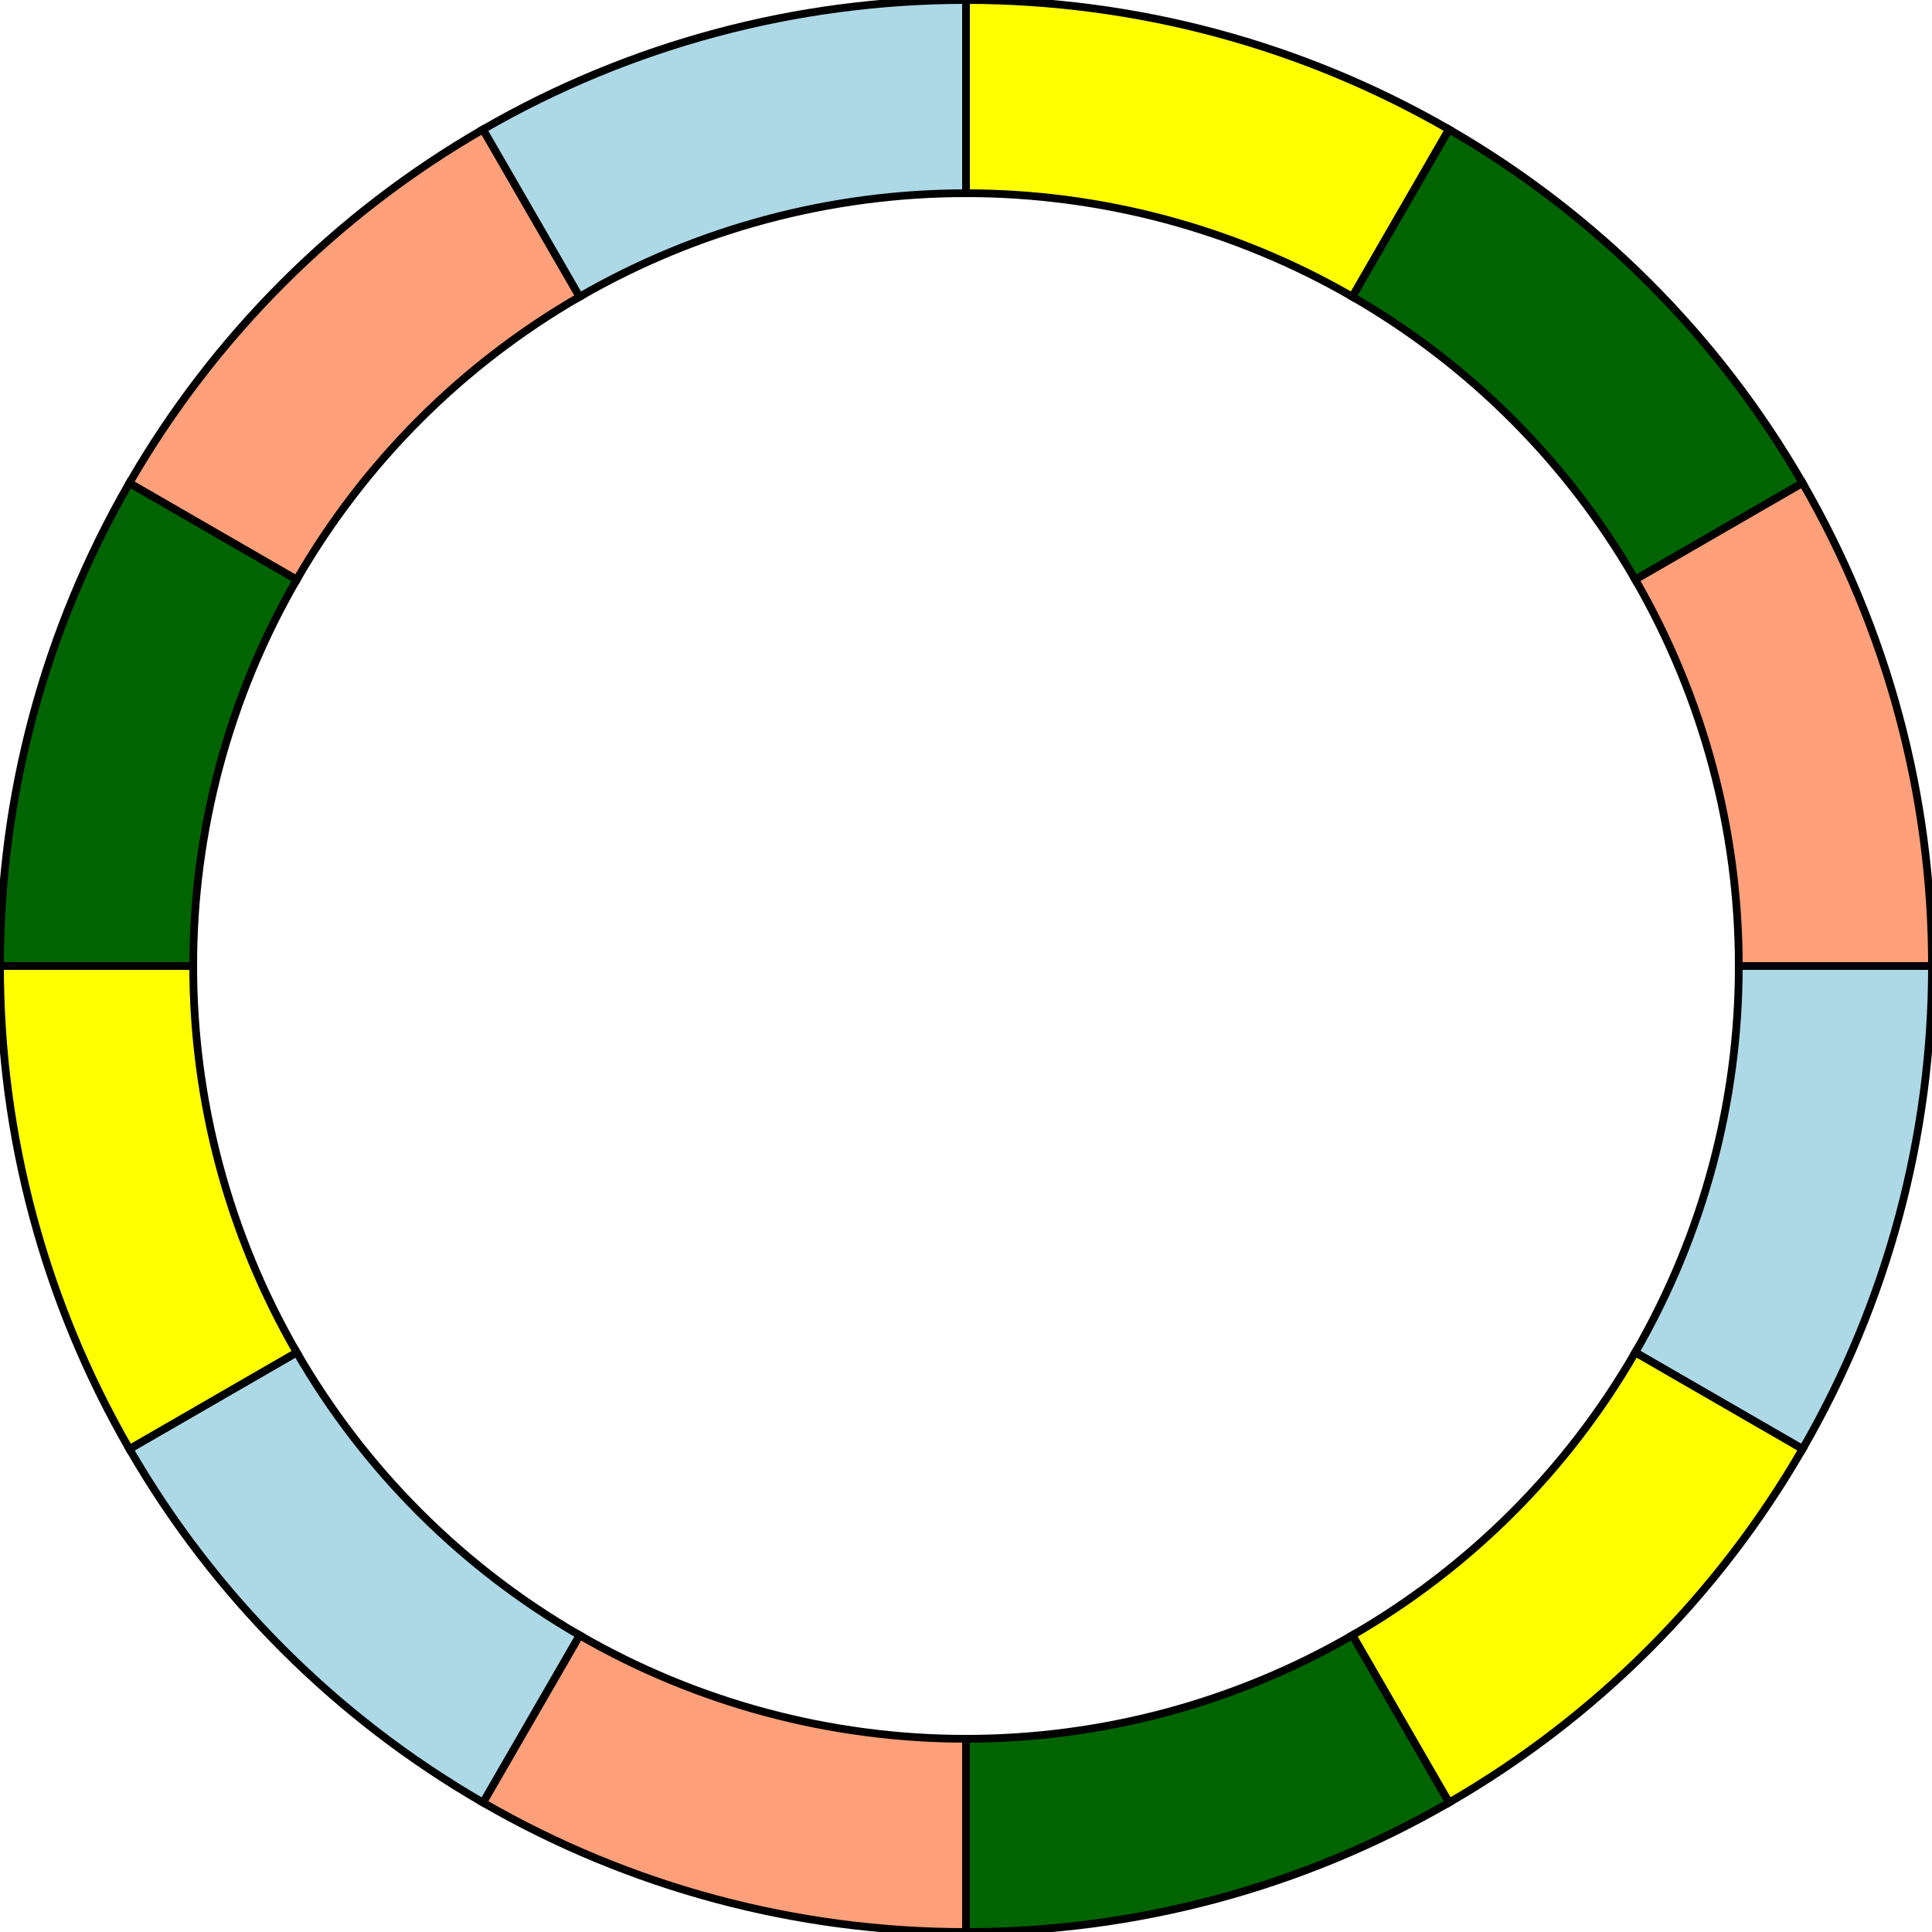
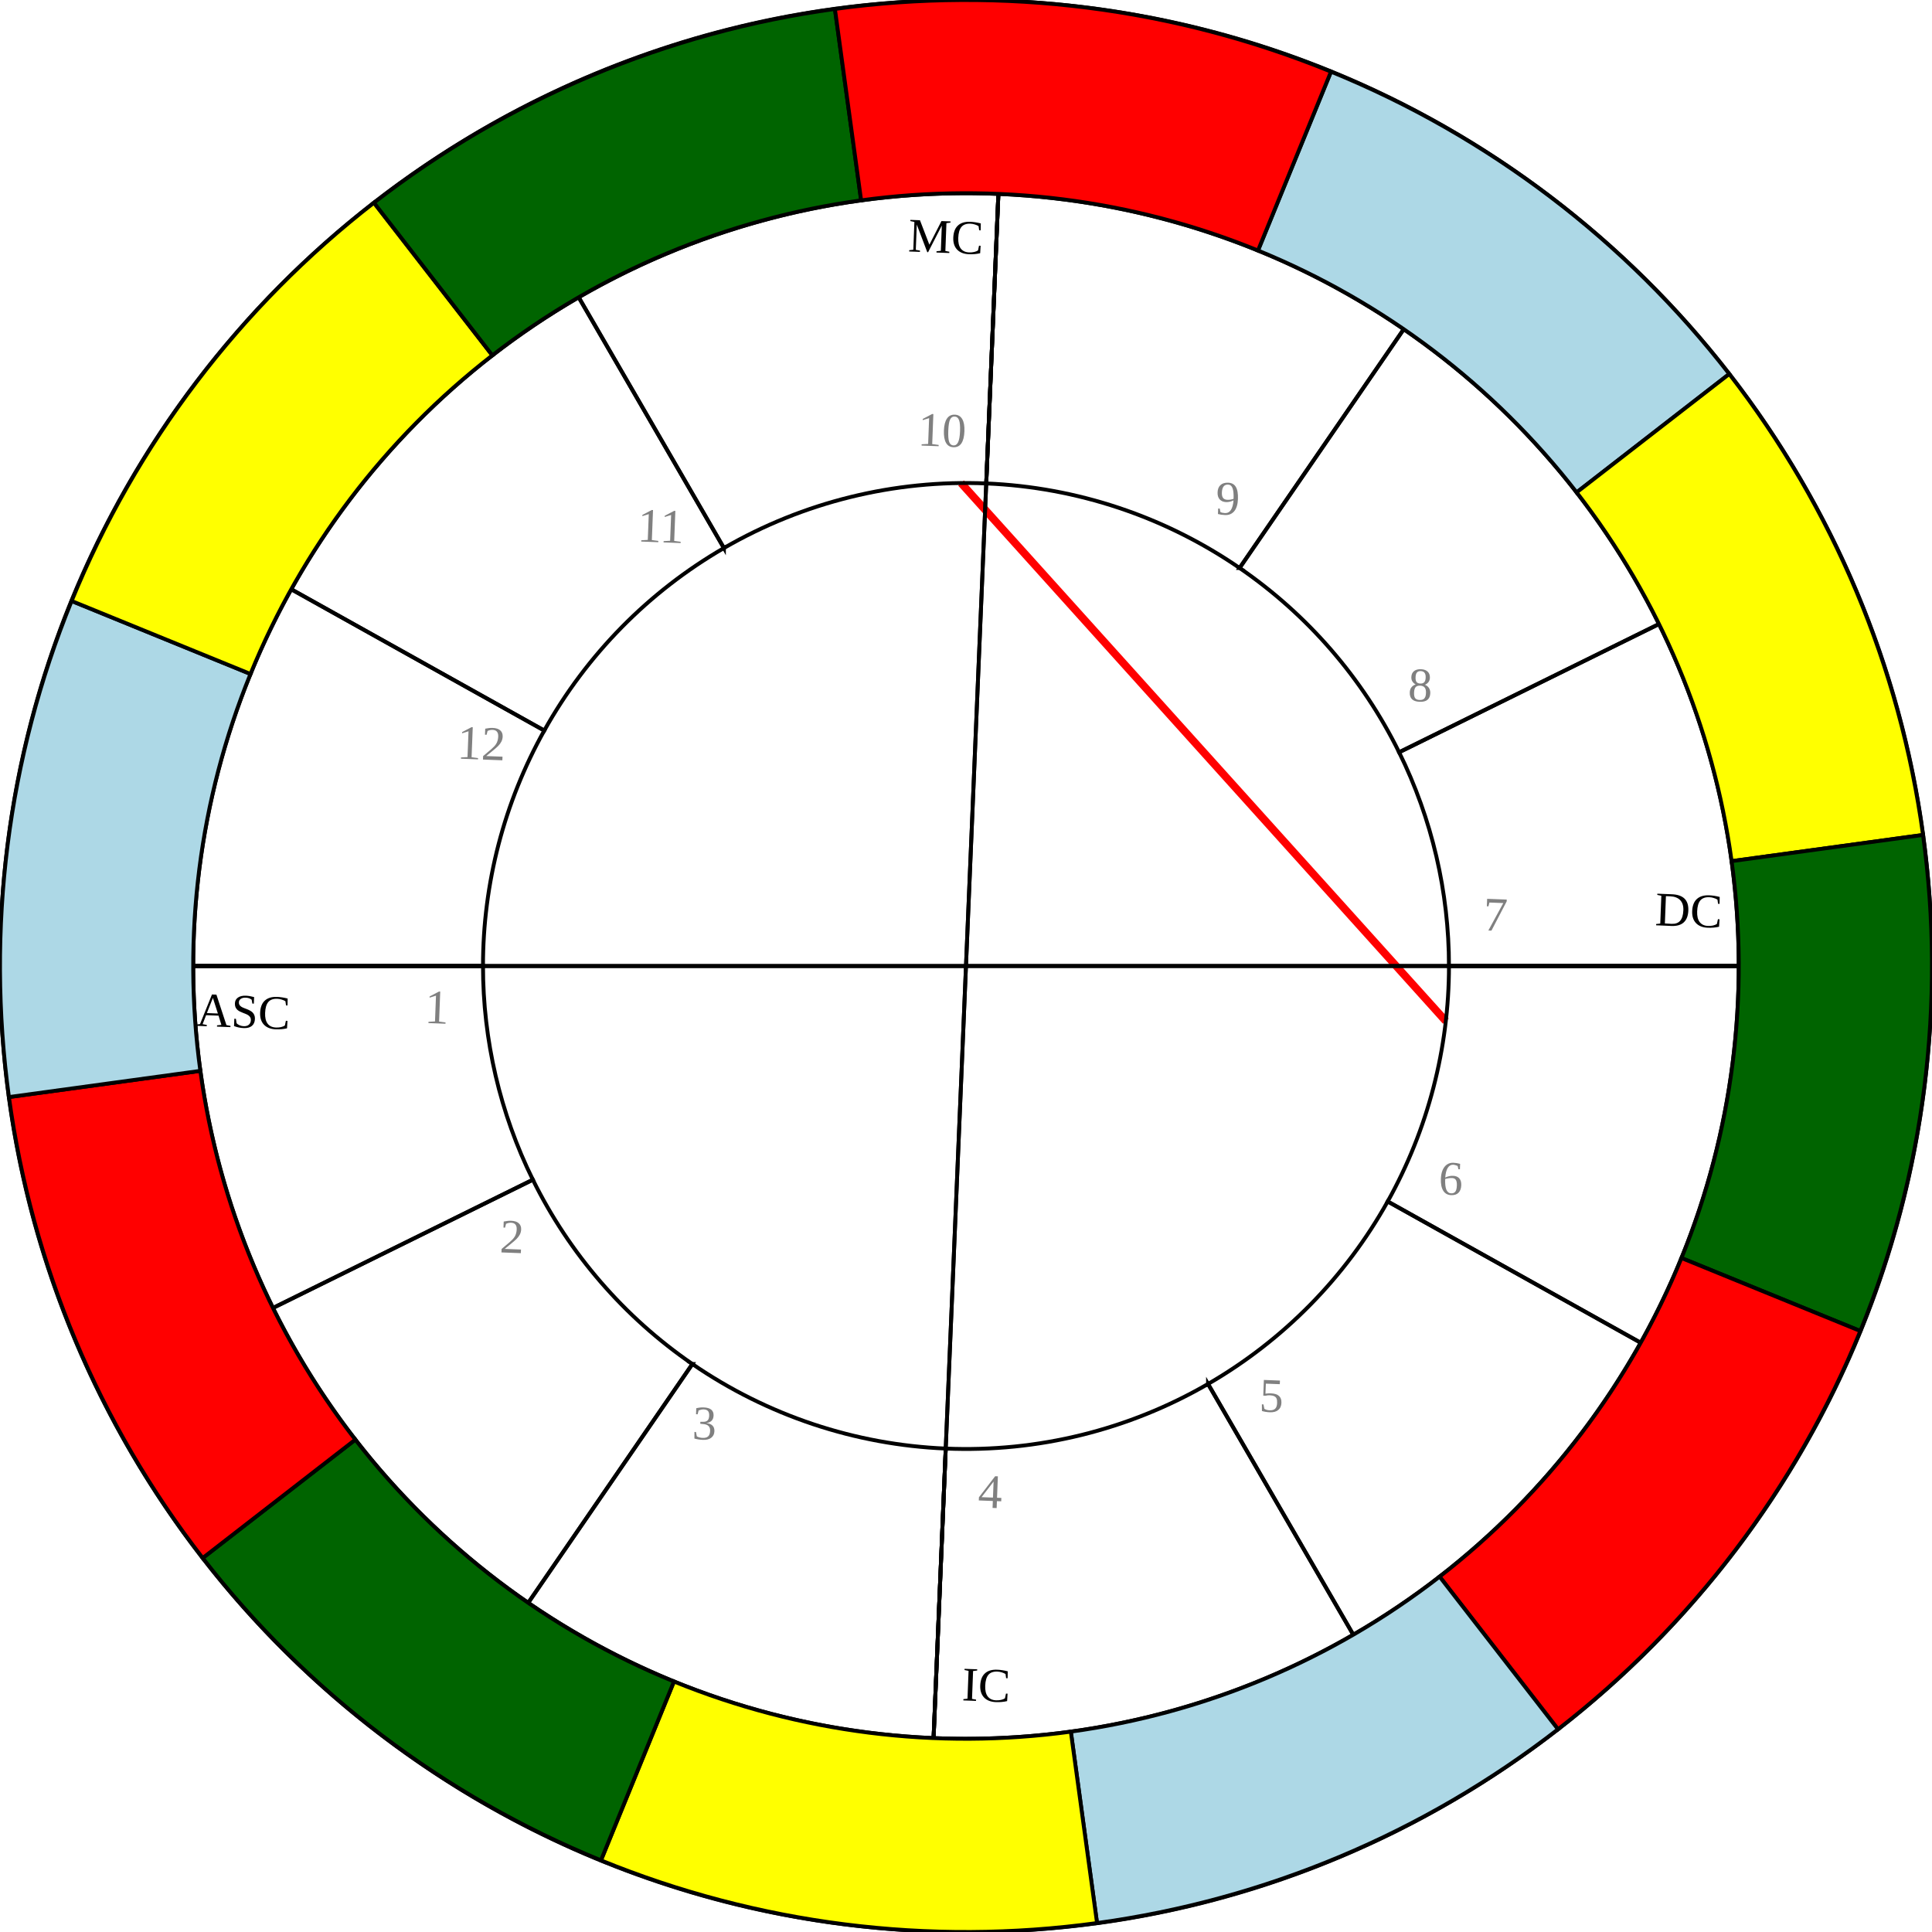
- <svg xmlns="http://www.w3.org/2000/svg" height="400" stroke-opacity="1" viewBox="0.0 0.0 400.0 400.0" font-size="1" width="400" stroke="rgb(0,0,0)" version="1.1">
+ <svg xmlns="http://www.w3.org/2000/svg" xmlns:xlink="http://www.w3.org/1999/xlink" height="400.007" stroke-opacity="1" viewBox="0.0 0.0 400.0 400.006" font-size="1" width="400" stroke="rgb(0,0,0)" version="1.1">
  <defs />
-   <g stroke-linejoin="miter" stroke-opacity="1.0" fill-opacity="1.0" stroke="rgb(0,0,0)" stroke-width="1.6" fill="rgb(173,216,230)" stroke-linecap="butt" stroke-miterlimit="10.0">
-     <path d="M 338.564,280 l 34.641,20 c 17.554,-30.404 26.795,-64.893 26.795 -100l -40,-0 c -0,28.086 -7.393,55.677 -21.436 80Z" />
-   </g>
-   <g stroke-linejoin="miter" stroke-opacity="1.0" fill-opacity="1.0" stroke="rgb(0,0,0)" stroke-width="1.6" fill="rgb(255,255,0)" stroke-linecap="butt" stroke-miterlimit="10.0">
-     <path d="M 280,338.564 l 20,34.641 c 30.404,-17.554 55.651,-42.801 73.205 -73.205l -34.641,-20 c -14.043,24.323 -34.241,44.521 -58.564 58.564Z" />
-   </g>
-   <g stroke-linejoin="miter" stroke-opacity="1.0" fill-opacity="1.0" stroke="rgb(0,0,0)" stroke-width="1.6" fill="rgb(0,100,0)" stroke-linecap="butt" stroke-miterlimit="10.0">
-     <path d="M 200,360 l -0,40 c 35.107,-0 69.596,-9.241 100 -26.795l -20,-34.641 c -24.323,14.043 -51.914,21.436 -80 21.436Z" />
-   </g>
-   <g stroke-linejoin="miter" stroke-opacity="1.0" fill-opacity="1.0" stroke="rgb(0,0,0)" stroke-width="1.6" fill="rgb(255,160,122)" stroke-linecap="butt" stroke-miterlimit="10.0">
-     <path d="M 120,338.564 l -20,34.641 c 30.404,17.554 64.893,26.795 100 26.795l 0,-40 c -28.086,-0 -55.677,-7.393 -80 -21.436Z" />
-   </g>
-   <g stroke-linejoin="miter" stroke-opacity="1.0" fill-opacity="1.0" stroke="rgb(0,0,0)" stroke-width="1.6" fill="rgb(173,216,230)" stroke-linecap="butt" stroke-miterlimit="10.0">
-     <path d="M 61.436,280 l -34.641,20 c 17.554,30.404 42.801,55.651 73.205 73.205l 20,-34.641 c -24.323,-14.043 -44.521,-34.241 -58.564 -58.564Z" />
-   </g>
-   <g stroke-linejoin="miter" stroke-opacity="1.0" fill-opacity="1.0" stroke="rgb(0,0,0)" stroke-width="1.6" fill="rgb(255,255,0)" stroke-linecap="butt" stroke-miterlimit="10.0">
-     <path d="M 40,200 l -40,-0 c 0,35.107 9.241,69.596 26.795 100l 34.641,-20 c -14.043,-24.323 -21.436,-51.914 -21.436 -80Z" />
-   </g>
-   <g stroke-linejoin="miter" stroke-opacity="1.0" fill-opacity="1.0" stroke="rgb(0,0,0)" stroke-width="1.6" fill="rgb(0,100,0)" stroke-linecap="butt" stroke-miterlimit="10.0">
-     <path d="M 61.436,120 l -34.641,-20 c -17.554,30.404 -26.795,64.893 -26.795 100l 40,0 c 0,-28.086 7.393,-55.677 21.436 -80Z" />
-   </g>
-   <g stroke-linejoin="miter" stroke-opacity="1.0" fill-opacity="1.0" stroke="rgb(0,0,0)" stroke-width="1.6" fill="rgb(255,160,122)" stroke-linecap="butt" stroke-miterlimit="10.0">
-     <path d="M 120,61.436 l -20,-34.641 c -30.404,17.554 -55.651,42.801 -73.205 73.205l 34.641,20 c 14.043,-24.323 34.241,-44.521 58.564 -58.564Z" />
-   </g>
-   <g stroke-linejoin="miter" stroke-opacity="1.0" fill-opacity="1.0" stroke="rgb(0,0,0)" stroke-width="1.6" fill="rgb(173,216,230)" stroke-linecap="butt" stroke-miterlimit="10.0">
-     <path d="M 200,40 l 0,-40 c -35.107,0 -69.596,9.241 -100 26.795l 20,34.641 c 24.323,-14.043 51.914,-21.436 80 -21.436Z" />
-   </g>
-   <g stroke-linejoin="miter" stroke-opacity="1.0" fill-opacity="1.0" stroke="rgb(0,0,0)" stroke-width="1.6" fill="rgb(255,255,0)" stroke-linecap="butt" stroke-miterlimit="10.0">
-     <path d="M 280,61.436 l 20,-34.641 c -30.404,-17.554 -64.893,-26.795 -100 -26.795l -0,40 c 28.086,0 55.677,7.393 80 21.436Z" />
-   </g>
-   <g stroke-linejoin="miter" stroke-opacity="1.0" fill-opacity="1.0" stroke="rgb(0,0,0)" stroke-width="1.6" fill="rgb(0,100,0)" stroke-linecap="butt" stroke-miterlimit="10.0">
-     <path d="M 338.564,120 l 34.641,-20 c -17.554,-30.404 -42.801,-55.651 -73.205 -73.205l -20,34.641 c 24.323,14.043 44.521,34.241 58.564 58.564Z" />
-   </g>
-   <g stroke-linejoin="miter" stroke-opacity="1.0" fill-opacity="1.0" stroke="rgb(0,0,0)" stroke-width="1.6" fill="rgb(255,160,122)" stroke-linecap="butt" stroke-miterlimit="10.0">
-     <path d="M 360,200 h 40 c -0,-35.107 -9.241,-69.596 -26.795 -100l -34.641,20 c 14.043,24.323 21.436,51.914 21.436 80Z" />
+   <g stroke-linejoin="miter" stroke-opacity="1.0" fill-opacity="0.0" stroke="rgb(255,0,0)" stroke-width="1.6" fill="rgb(0,0,0)" stroke-linecap="butt" stroke-miterlimit="10.0">
+     <path d="M 299.346,211.418 l -100.364,-111.41 " />
+   </g>
+   <a xlink:href="/explanations#angle-X">
+     <g stroke-linejoin="miter" stroke-opacity="1.0" fill-opacity="0.0" stroke="rgb(0,0,0)" stroke-width="0.8" fill="rgb(0,0,0)" stroke-linecap="butt" stroke-miterlimit="10.0">
+       <path d="M 200,200.003 l 8.387,-199.824 c -110.36,-4.632 -203.579,81.078 -208.211 191.438c -0.117,2.794 -0.176,5.59 -0.176 8.387Z" />
+     </g>
+   </a>
+   <g stroke-linejoin="miter" stroke-opacity="1.0" fill-opacity="1.0" font-size="10px" stroke="rgb(0,0,0)" stroke-width="1.6" fill="rgb(0,0,0)" stroke-linecap="butt" stroke-miterlimit="10.0">
+     <text dominant-baseline="middle" transform="matrix(0.9993,0.0384,-0.0384,0.9993,195.8203,50.0615)" stroke="none" text-anchor="middle">MC</text>
+   </g>
+   <a xlink:href="/explanations#angle-VII">
+     <g stroke-linejoin="miter" stroke-opacity="1.0" fill-opacity="0.0" stroke="rgb(0,0,0)" stroke-width="0.8" fill="rgb(0,0,0)" stroke-linecap="butt" stroke-miterlimit="10.0">
+       <path d="M 200,200.003 l 200,-0 c 0,-107.195 -84.513,-195.329 -191.613 -199.824Z" />
+     </g>
+   </a>
+   <g stroke-linejoin="miter" stroke-opacity="1.0" fill-opacity="1.0" font-size="10px" stroke="rgb(0,0,0)" stroke-width="1.6" fill="rgb(0,0,0)" stroke-linecap="butt" stroke-miterlimit="10.0">
+     <text dominant-baseline="middle" transform="matrix(0.9993,0.0384,-0.0384,0.9993,349.6346,189.5398)" stroke="none" text-anchor="middle">DC</text>
+   </g>
+   <a xlink:href="/explanations#angle-IV">
+     <g stroke-linejoin="miter" stroke-opacity="1.0" fill-opacity="0.0" stroke="rgb(0,0,0)" stroke-width="0.8" fill="rgb(0,0,0)" stroke-linecap="butt" stroke-miterlimit="10.0">
+       <path d="M 200,200.003 l -8.387,199.824 c 110.36,4.632 203.579,-81.078 208.211 -191.438c 0.117,-2.794 0.176,-5.59 0.176 -8.387Z" />
+     </g>
+   </a>
+   <g stroke-linejoin="miter" stroke-opacity="1.0" fill-opacity="1.0" font-size="10px" stroke="rgb(0,0,0)" stroke-width="1.6" fill="rgb(0,0,0)" stroke-linecap="butt" stroke-miterlimit="10.0">
+     <text dominant-baseline="middle" transform="matrix(0.9993,0.0384,-0.0384,0.9993,204.1797,349.9449)" stroke="none" text-anchor="middle">IC</text>
+   </g>
+   <a xlink:href="/explanations#angle-I">
+     <g stroke-linejoin="miter" stroke-opacity="1.0" fill-opacity="0.0" stroke="rgb(0,0,0)" stroke-width="0.8" fill="rgb(0,0,0)" stroke-linecap="butt" stroke-miterlimit="10.0">
+       <path d="M 200,200.003 l -200,0 c 0,107.195 84.513,195.329 191.613 199.824Z" />
+     </g>
+   </a>
+   <g stroke-linejoin="miter" stroke-opacity="1.0" fill-opacity="1.0" font-size="10px" stroke="rgb(0,0,0)" stroke-width="1.6" fill="rgb(0,0,0)" stroke-linecap="butt" stroke-miterlimit="10.0">
+     <text dominant-baseline="middle" transform="matrix(0.9993,0.0384,-0.0384,0.9993,50.3654,210.4667)" stroke="none" text-anchor="middle">ASC</text>
+   </g>
+   <a xlink:href="/explanations#house-XII">
+     <g stroke-linejoin="miter" stroke-opacity="1.0" fill-opacity="0.0" stroke="rgb(0,0,0)" stroke-width="0.8" fill="rgb(0,0,0)" stroke-linecap="butt" stroke-miterlimit="10.0">
+       <path d="M 112.688,151.252 l -52.387,-29.25 c -13.312,23.842 -20.301,50.695 -20.301 78.001l 60,0 c 0,-17.067 4.368,-33.85 12.688 -48.751Z" />
+     </g>
+   </a>
+   <g stroke-linejoin="miter" stroke-opacity="1.0" fill-opacity="1.0" font-size="10px" stroke="rgb(0,0,0)" stroke-width="1.6" fill="rgb(128,128,128)" stroke-linecap="butt" stroke-miterlimit="10.0">
+     <text dominant-baseline="middle" transform="matrix(0.9993,0.0384,-0.0384,0.9993,99.6487,154.952)" stroke="none" text-anchor="middle">12</text>
+   </g>
+   <a xlink:href="/explanations#house-XI">
+     <g stroke-linejoin="miter" stroke-opacity="1.0" fill-opacity="0.0" stroke="rgb(0,0,0)" stroke-width="0.8" fill="rgb(0,0,0)" stroke-linecap="butt" stroke-miterlimit="10.0">
+       <path d="M 149.882,113.469 l -30.07,-51.921 c -24.915,14.43 -45.474,35.315 -59.511 60.454l 52.387,29.25 c 8.773,-15.712 21.622,-28.765 37.194 -37.784Z" />
+     </g>
+   </a>
+   <g stroke-linejoin="miter" stroke-opacity="1.0" fill-opacity="1.0" font-size="10px" stroke="rgb(0,0,0)" stroke-width="1.6" fill="rgb(128,128,128)" stroke-linecap="butt" stroke-miterlimit="10.0">
+     <text dominant-baseline="middle" transform="matrix(0.9993,0.0384,-0.0384,0.9993,136.7843,109.9823)" stroke="none" text-anchor="middle">11</text>
+   </g>
+   <a xlink:href="/explanations#house-X">
+     <g stroke-linejoin="miter" stroke-opacity="1.0" fill-opacity="0.0" stroke="rgb(0,0,0)" stroke-width="0.8" fill="rgb(0,0,0)" stroke-linecap="butt" stroke-miterlimit="10.0">
+       <path d="M 204.193,100.091 l 2.516,-59.947 c -30.412,-1.276 -60.557,6.149 -86.897 21.404l 30.07,51.921 c 16.463,-9.534 35.303,-14.175 54.311 -13.377Z" />
+     </g>
+   </a>
+   <g stroke-linejoin="miter" stroke-opacity="1.0" fill-opacity="1.0" font-size="10px" stroke="rgb(0,0,0)" stroke-width="1.6" fill="rgb(128,128,128)" stroke-linecap="butt" stroke-miterlimit="10.0">
+     <text dominant-baseline="middle" transform="matrix(0.9993,0.0384,-0.0384,0.9993,195.0164,90.1162)" stroke="none" text-anchor="middle">10</text>
+   </g>
+   <a xlink:href="/explanations#house-IX">
+     <g stroke-linejoin="miter" stroke-opacity="1.0" fill-opacity="0.0" stroke="rgb(0,0,0)" stroke-width="0.8" fill="rgb(0,0,0)" stroke-linecap="butt" stroke-miterlimit="10.0">
+       <path d="M 256.648,117.596 l 33.989,-49.444 c -24.787,-17.039 -53.875,-26.746 -83.927 -28.007l -2.516,59.947 c 18.783,0.788 36.963,6.855 52.455 17.504Z" />
+     </g>
+   </a>
+   <g stroke-linejoin="miter" stroke-opacity="1.0" fill-opacity="1.0" font-size="10px" stroke="rgb(0,0,0)" stroke-width="1.6" fill="rgb(128,128,128)" stroke-linecap="butt" stroke-miterlimit="10.0">
+     <text dominant-baseline="middle" transform="matrix(0.9993,0.0384,-0.0384,0.9993,254.175,104.2689)" stroke="none" text-anchor="middle">9</text>
+   </g>
+   <a xlink:href="/explanations#house-VIII">
+     <g stroke-linejoin="miter" stroke-opacity="1.0" fill-opacity="0.0" stroke="rgb(0,0,0)" stroke-width="0.8" fill="rgb(0,0,0)" stroke-linecap="butt" stroke-miterlimit="10.0">
+       <path d="M 289.676,155.753 l 53.806,-26.55 c -12.106,-24.534 -30.301,-45.553 -52.846 -61.051l -33.989,49.444 c 14.091,9.686 25.462,22.823 33.029 38.157Z" />
+     </g>
+   </a>
+   <g stroke-linejoin="miter" stroke-opacity="1.0" fill-opacity="1.0" font-size="10px" stroke="rgb(0,0,0)" stroke-width="1.6" fill="rgb(128,128,128)" stroke-linecap="butt" stroke-miterlimit="10.0">
+     <text dominant-baseline="middle" transform="matrix(0.9993,0.0384,-0.0384,0.9993,294.0264,142.9153)" stroke="none" text-anchor="middle">8</text>
+   </g>
+   <a xlink:href="/explanations#house-VII">
+     <g stroke-linejoin="miter" stroke-opacity="1.0" fill-opacity="0.0" stroke="rgb(0,0,0)" stroke-width="0.8" fill="rgb(0,0,0)" stroke-linecap="butt" stroke-miterlimit="10.0">
+       <path d="M 300,200.003 l 60,-0 c -0,-24.555 -5.652,-48.781 -16.518 -70.801l -53.806,26.55 c 6.791,13.763 10.323,28.904 10.323 44.251Z" />
+     </g>
+   </a>
+   <g stroke-linejoin="miter" stroke-opacity="1.0" fill-opacity="1.0" font-size="10px" stroke="rgb(0,0,0)" stroke-width="1.6" fill="rgb(128,128,128)" stroke-linecap="butt" stroke-miterlimit="10.0">
+     <text dominant-baseline="middle" transform="matrix(0.9993,0.0384,-0.0384,0.9993,309.5814,190.4161)" stroke="none" text-anchor="middle">7</text>
+   </g>
+   <a xlink:href="/explanations#house-VI">
+     <g stroke-linejoin="miter" stroke-opacity="1.0" fill-opacity="0.0" stroke="rgb(0,0,0)" stroke-width="0.8" fill="rgb(0,0,0)" stroke-linecap="butt" stroke-miterlimit="10.0">
+       <path d="M 287.312,248.754 l 52.387,29.25 c 13.312,-23.842 20.301,-50.695 20.301 -78.001h -60 c 0,17.067 -4.368,33.85 -12.688 48.751Z" />
+     </g>
+   </a>
+   <g stroke-linejoin="miter" stroke-opacity="1.0" fill-opacity="1.0" font-size="10px" stroke="rgb(0,0,0)" stroke-width="1.6" fill="rgb(128,128,128)" stroke-linecap="butt" stroke-miterlimit="10.0">
+     <text dominant-baseline="middle" transform="matrix(0.9993,0.0384,-0.0384,0.9993,300.3513,245.0545)" stroke="none" text-anchor="middle">6</text>
+   </g>
+   <a xlink:href="/explanations#house-V">
+     <g stroke-linejoin="miter" stroke-opacity="1.0" fill-opacity="0.0" stroke="rgb(0,0,0)" stroke-width="0.8" fill="rgb(0,0,0)" stroke-linecap="butt" stroke-miterlimit="10.0">
+       <path d="M 250.118,286.538 l 30.07,51.921 c 24.915,-14.43 45.474,-35.315 59.511 -60.454l -52.387,-29.25 c -8.773,15.712 -21.622,28.765 -37.194 37.784Z" />
+     </g>
+   </a>
+   <g stroke-linejoin="miter" stroke-opacity="1.0" fill-opacity="1.0" font-size="10px" stroke="rgb(0,0,0)" stroke-width="1.6" fill="rgb(128,128,128)" stroke-linecap="butt" stroke-miterlimit="10.0">
+     <text dominant-baseline="middle" transform="matrix(0.9993,0.0384,-0.0384,0.9993,263.2157,290.0242)" stroke="none" text-anchor="middle">5</text>
+   </g>
+   <a xlink:href="/explanations#house-IV">
+     <g stroke-linejoin="miter" stroke-opacity="1.0" fill-opacity="0.0" stroke="rgb(0,0,0)" stroke-width="0.8" fill="rgb(0,0,0)" stroke-linecap="butt" stroke-miterlimit="10.0">
+       <path d="M 195.807,299.915 l -2.516,59.947 c 30.412,1.276 60.557,-6.149 86.897 -21.404l -30.07,-51.921 c -16.463,9.534 -35.303,14.175 -54.311 13.377Z" />
+     </g>
+   </a>
+   <g stroke-linejoin="miter" stroke-opacity="1.0" fill-opacity="1.0" font-size="10px" stroke="rgb(0,0,0)" stroke-width="1.6" fill="rgb(128,128,128)" stroke-linecap="butt" stroke-miterlimit="10.0">
+     <text dominant-baseline="middle" transform="matrix(0.9993,0.0384,-0.0384,0.9993,204.9836,309.8903)" stroke="none" text-anchor="middle">4</text>
+   </g>
+   <a xlink:href="/explanations#house-III">
+     <g stroke-linejoin="miter" stroke-opacity="1.0" fill-opacity="0.0" stroke="rgb(0,0,0)" stroke-width="0.8" fill="rgb(0,0,0)" stroke-linecap="butt" stroke-miterlimit="10.0">
+       <path d="M 143.352,282.411 l -33.989,49.444 c 24.787,17.039 53.875,26.746 83.927 28.007l 2.516,-59.947 c -18.783,-0.788 -36.963,-6.855 -52.455 -17.504Z" />
+     </g>
+   </a>
+   <g stroke-linejoin="miter" stroke-opacity="1.0" fill-opacity="1.0" font-size="10px" stroke="rgb(0,0,0)" stroke-width="1.6" fill="rgb(128,128,128)" stroke-linecap="butt" stroke-miterlimit="10.0">
+     <text dominant-baseline="middle" transform="matrix(0.9993,0.0384,-0.0384,0.9993,145.825,295.7375)" stroke="none" text-anchor="middle">3</text>
+   </g>
+   <a xlink:href="/explanations#house-II">
+     <g stroke-linejoin="miter" stroke-opacity="1.0" fill-opacity="0.0" stroke="rgb(0,0,0)" stroke-width="0.8" fill="rgb(0,0,0)" stroke-linecap="butt" stroke-miterlimit="10.0">
+       <path d="M 110.323,244.254 l -53.806,26.55 c 12.106,24.534 30.301,45.553 52.846 61.051l 33.989,-49.444 c -14.091,-9.686 -25.462,-22.823 -33.029 -38.157Z" />
+     </g>
+   </a>
+   <g stroke-linejoin="miter" stroke-opacity="1.0" fill-opacity="1.0" font-size="10px" stroke="rgb(0,0,0)" stroke-width="1.6" fill="rgb(128,128,128)" stroke-linecap="butt" stroke-miterlimit="10.0">
+     <text dominant-baseline="middle" transform="matrix(0.9993,0.0384,-0.0384,0.9993,105.9736,257.0912)" stroke="none" text-anchor="middle">2</text>
+   </g>
+   <a xlink:href="/explanations#house-I">
+     <g stroke-linejoin="miter" stroke-opacity="1.0" fill-opacity="0.0" stroke="rgb(0,0,0)" stroke-width="0.8" fill="rgb(0,0,0)" stroke-linecap="butt" stroke-miterlimit="10.0">
+       <path d="M 100,200.003 l -60,0 c 0,24.555 5.652,48.781 16.518 70.801l 53.806,-26.55 c -6.791,-13.763 -10.323,-28.904 -10.323 -44.251Z" />
+     </g>
+   </a>
+   <g stroke-linejoin="miter" stroke-opacity="1.0" fill-opacity="1.0" font-size="10px" stroke="rgb(0,0,0)" stroke-width="1.6" fill="rgb(128,128,128)" stroke-linecap="butt" stroke-miterlimit="10.0">
+     <text dominant-baseline="middle" transform="matrix(0.9993,0.0384,-0.0384,0.9993,90.4186,209.5904)" stroke="none" text-anchor="middle">1</text>
+   </g>
+   <g>
+     <a xlink:href="/explanations#zodiac-Pisces">
+       <g stroke-linejoin="miter" stroke-opacity="1.0" fill-opacity="1.0" stroke="rgb(0,0,0)" stroke-width="0.8" fill="rgb(173,216,230)" stroke-linecap="butt" stroke-miterlimit="10.0">
+         <path d="M 326.428,101.942 l 31.607,-24.515 c -21.517,-27.741 -49.956,-49.329 -82.461 -62.595l -15.115,37.034 c 26.003,10.613 48.755,27.884 65.969 50.076Z" />
+       </g>
+     </a>
+   </g>
+   <g>
+     <a xlink:href="/explanations#zodiac-Aquarius">
+       <g stroke-linejoin="miter" stroke-opacity="1.0" fill-opacity="1.0" stroke="rgb(0,0,0)" stroke-width="0.8" fill="rgb(255,255,0)" stroke-linecap="butt" stroke-miterlimit="10.0">
+         <path d="M 358.52,178.294 l 39.63,-5.427 c -4.763,-34.783 -18.599,-67.699 -40.115 -95.44l -31.607,24.515 c 17.213,22.193 28.282,48.526 32.092 76.352Z" />
+       </g>
+     </a>
+   </g>
+   <g>
+     <a xlink:href="/explanations#zodiac-Capricorn">
+       <g stroke-linejoin="miter" stroke-opacity="1.0" fill-opacity="1.0" stroke="rgb(0,0,0)" stroke-width="0.8" fill="rgb(0,100,0)" stroke-linecap="butt" stroke-miterlimit="10.0">
+         <path d="M 348.137,260.463 l 37.034,15.115 c 13.266,-32.504 17.742,-67.928 12.979 -102.711l -39.63,5.427 c 3.811,27.826 0.23,56.165 -10.383 82.169Z" />
+       </g>
+     </a>
+   </g>
+   <g>
+     <a xlink:href="/explanations#zodiac-Sagittarius">
+       <g stroke-linejoin="miter" stroke-opacity="1.0" fill-opacity="1.0" stroke="rgb(0,0,0)" stroke-width="0.8" fill="rgb(255,0,0)" stroke-linecap="butt" stroke-miterlimit="10.0">
+         <path d="M 298.061,326.431 l 24.515,31.607 c 27.741,-21.517 49.329,-49.956 62.595 -82.461l -37.034,-15.115 c -10.613,26.003 -27.884,48.755 -50.076 65.969Z" />
+       </g>
+     </a>
+   </g>
+   <g>
+     <a xlink:href="/explanations#zodiac-Scorpio">
+       <g stroke-linejoin="miter" stroke-opacity="1.0" fill-opacity="1.0" stroke="rgb(0,0,0)" stroke-width="0.8" fill="rgb(173,216,230)" stroke-linecap="butt" stroke-miterlimit="10.0">
+         <path d="M 221.709,358.524 l 5.427,39.63 c 34.783,-4.763 67.699,-18.599 95.44 -40.115l -24.515,-31.607 c -22.193,17.213 -48.526,28.282 -76.352 32.092Z" />
+       </g>
+     </a>
+   </g>
+   <g>
+     <a xlink:href="/explanations#zodiac-Libra">
+       <g stroke-linejoin="miter" stroke-opacity="1.0" fill-opacity="1.0" stroke="rgb(0,0,0)" stroke-width="0.8" fill="rgb(255,255,0)" stroke-linecap="butt" stroke-miterlimit="10.0">
+         <path d="M 139.541,348.14 l -15.115,37.034 c 32.504,13.266 67.928,17.742 102.711 12.979l -5.427,-39.63 c -27.826,3.811 -56.165,0.23 -82.169 -10.383Z" />
+       </g>
+     </a>
+   </g>
+   <g>
+     <a xlink:href="/explanations#zodiac-Virgo">
+       <g stroke-linejoin="miter" stroke-opacity="1.0" fill-opacity="1.0" stroke="rgb(0,0,0)" stroke-width="0.8" fill="rgb(0,100,0)" stroke-linecap="butt" stroke-miterlimit="10.0">
+         <path d="M 73.572,298.064 l -31.607,24.515 c 21.517,27.741 49.956,49.329 82.461 62.595l 15.115,-37.034 c -26.003,-10.613 -48.755,-27.884 -65.969 -50.076Z" />
+       </g>
+     </a>
+   </g>
+   <g>
+     <a xlink:href="/explanations#zodiac-Leo">
+       <g stroke-linejoin="miter" stroke-opacity="1.0" fill-opacity="1.0" stroke="rgb(0,0,0)" stroke-width="0.8" fill="rgb(255,0,0)" stroke-linecap="butt" stroke-miterlimit="10.0">
+         <path d="M 41.48,221.713 l -39.63,5.427 c 4.763,34.783 18.599,67.699 40.115 95.44l 31.607,-24.515 c -17.213,-22.193 -28.282,-48.526 -32.092 -76.352Z" />
+       </g>
+     </a>
+   </g>
+   <g>
+     <a xlink:href="/explanations#zodiac-Cancer">
+       <g stroke-linejoin="miter" stroke-opacity="1.0" fill-opacity="1.0" stroke="rgb(0,0,0)" stroke-width="0.8" fill="rgb(173,216,230)" stroke-linecap="butt" stroke-miterlimit="10.0">
+         <path d="M 51.863,139.544 l -37.034,-15.115 c -13.266,32.504 -17.742,67.928 -12.979 102.711l 39.63,-5.427 c -3.811,-27.826 -0.23,-56.165 10.383 -82.169Z" />
+       </g>
+     </a>
+   </g>
+   <g>
+     <a xlink:href="/explanations#zodiac-Gemini">
+       <g stroke-linejoin="miter" stroke-opacity="1.0" fill-opacity="1.0" stroke="rgb(0,0,0)" stroke-width="0.8" fill="rgb(255,255,0)" stroke-linecap="butt" stroke-miterlimit="10.0">
+         <path d="M 101.939,73.575 l -24.515,-31.607 c -27.741,21.517 -49.329,49.956 -62.595 82.461l 37.034,15.115 c 10.613,-26.003 27.884,-48.755 50.076 -65.969Z" />
+       </g>
+     </a>
+   </g>
+   <g>
+     <a xlink:href="/explanations#zodiac-Taurus">
+       <g stroke-linejoin="miter" stroke-opacity="1.0" fill-opacity="1.0" stroke="rgb(0,0,0)" stroke-width="0.8" fill="rgb(0,100,0)" stroke-linecap="butt" stroke-miterlimit="10.0">
+         <path d="M 178.291,41.483 l -5.427,-39.63 c -34.783,4.763 -67.699,18.599 -95.44 40.115l 24.515,31.607 c 22.193,-17.213 48.526,-28.282 76.352 -32.092Z" />
+       </g>
+     </a>
+   </g>
+   <g>
+     <a xlink:href="/explanations#zodiac-Aries">
+       <g stroke-linejoin="miter" stroke-opacity="1.0" fill-opacity="1.0" stroke="rgb(0,0,0)" stroke-width="0.8" fill="rgb(255,0,0)" stroke-linecap="butt" stroke-miterlimit="10.0">
+         <path d="M 260.459,51.866 l 15.115,-37.034 c -32.504,-13.266 -67.928,-17.742 -102.711 -12.979l 5.427,39.63 c 27.826,-3.811 56.165,-0.23 82.169 10.383Z" />
+       </g>
+     </a>
  </g>
</svg>
